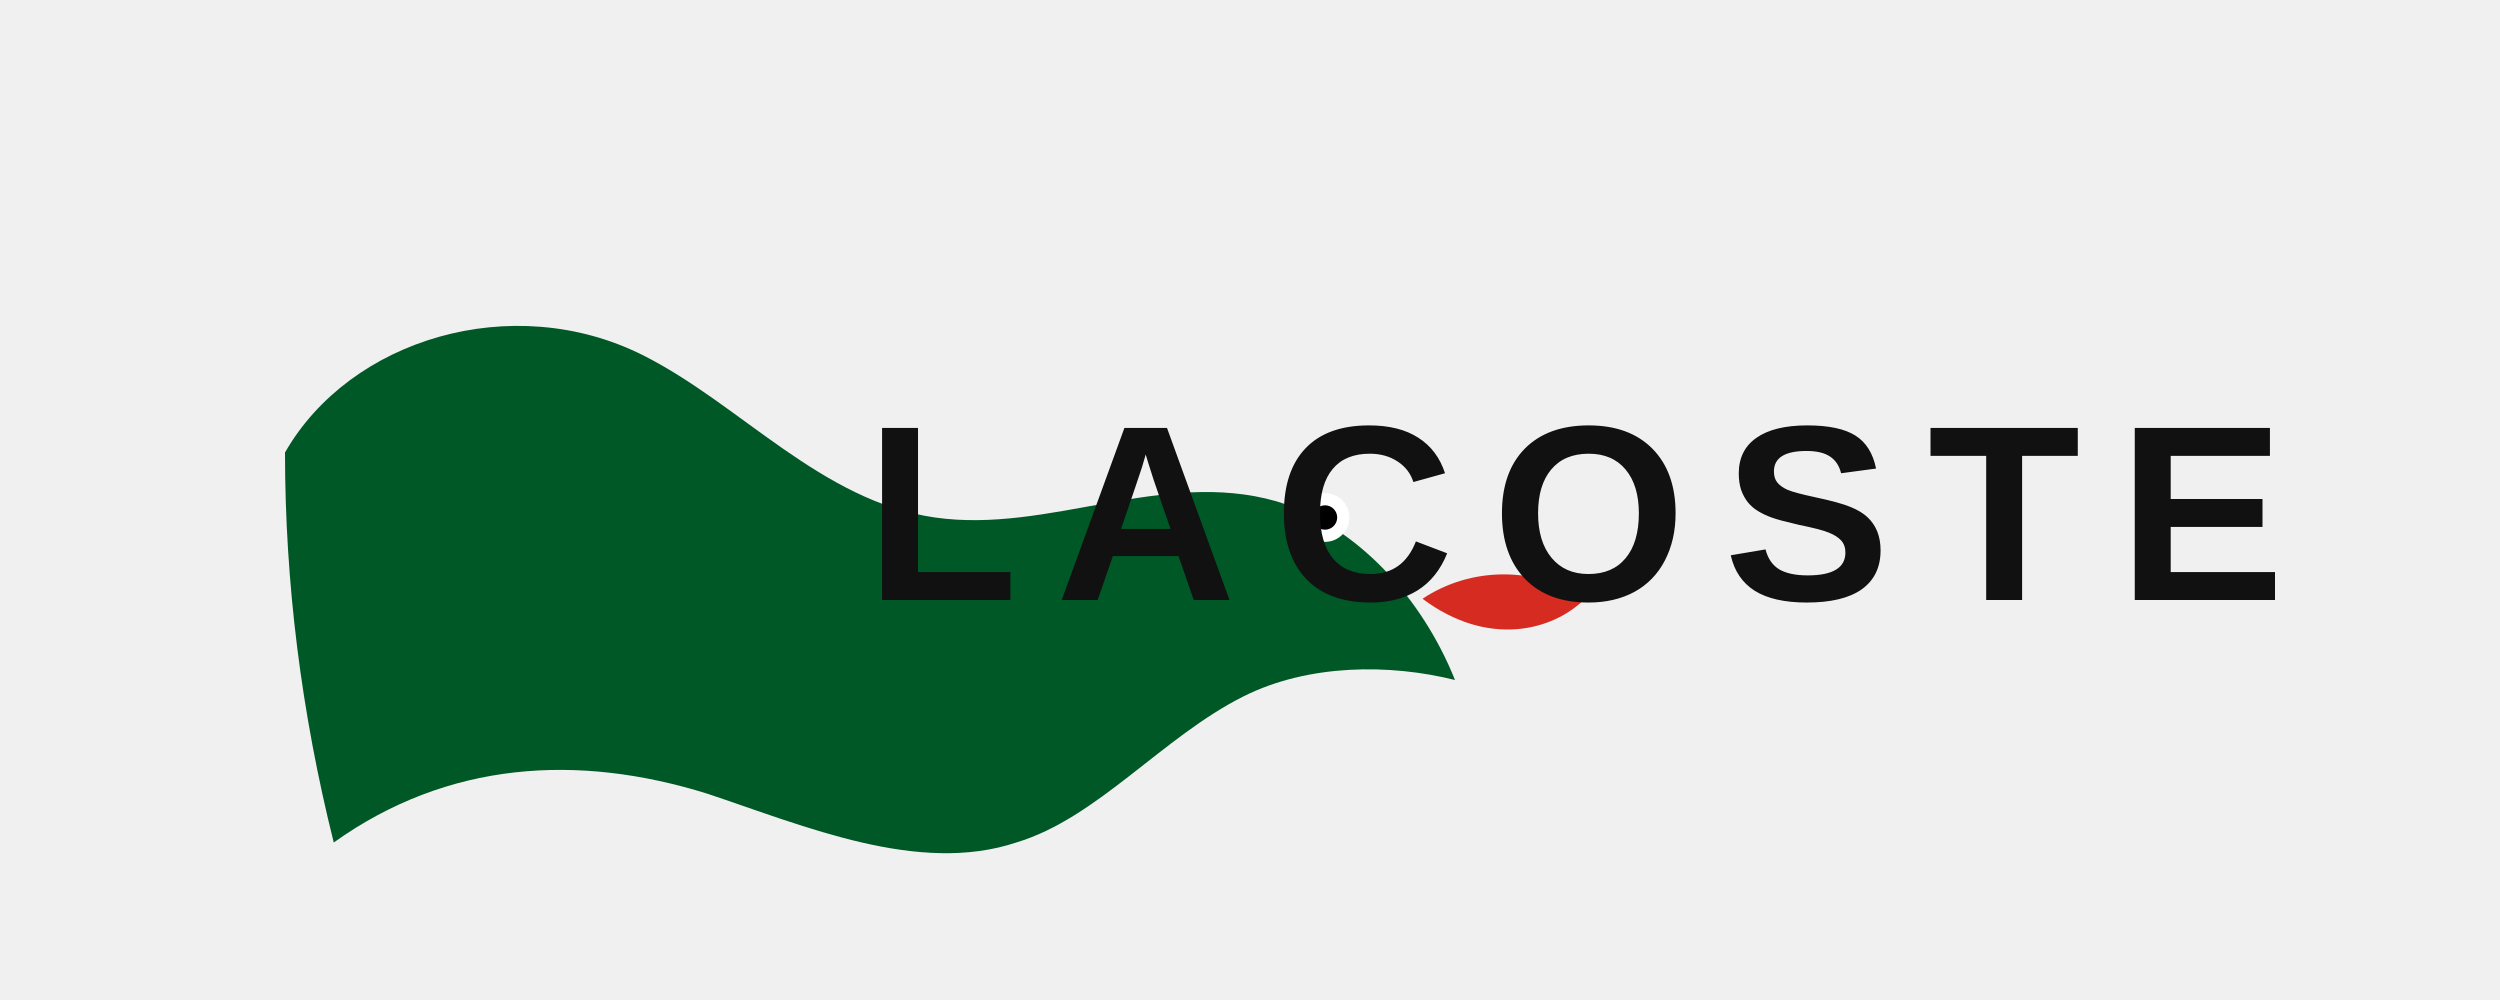
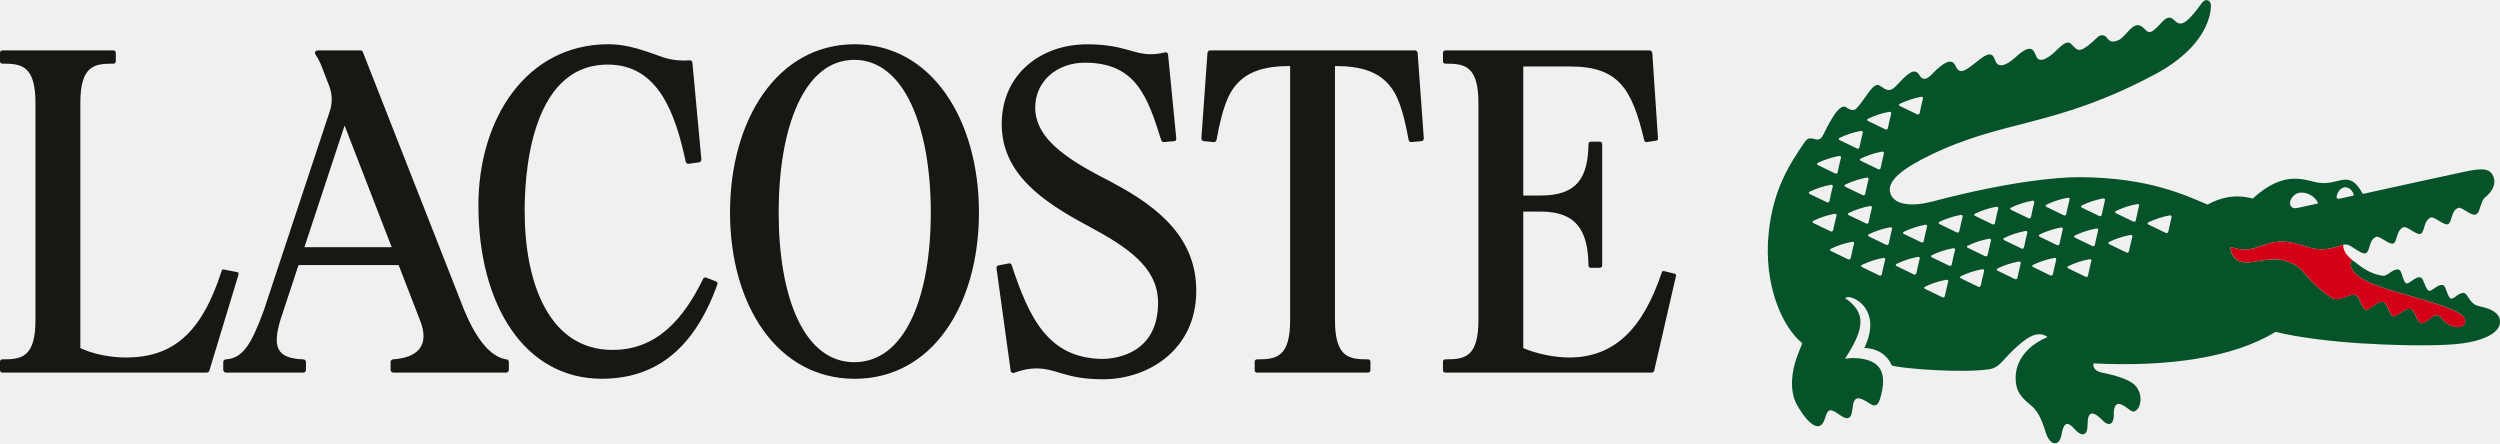
- <svg xmlns="http://www.w3.org/2000/svg" viewBox="0 0 200 80" width="200" height="80">
-   <g transform="translate(15, 18) scale(0.65)">
-     <path fill="#005826" d="M12 28c8-14 28-20 44-12 12 6 22 18 36 20 14 2 28-6 42-2 10 3 18 12 22 22-8-2-18-2-26 2-10 5-18 15-28 18-12 4-26-2-38-6-16-5-32-4-46 6-4-16-6-32-6-48z" />
-     <path fill="#D62B20" d="M152 46c6-4 14-4 20 0-4 4-12 6-20 0z" />
-     <circle cx="140" cy="36" r="3" fill="#FFFFFF" />
-     <circle cx="140" cy="36" r="1.5" fill="#000000" />
+ <svg xmlns="http://www.w3.org/2000/svg" viewBox="0 0 474.54 84.11">
+   <g>
+     <path d="M412.2 41.21c-.22.9-.43 1.83-.63 2.77-.05.23-.27.34-.49.22-1.02-.5-2.1-1.02-3.26-1.58-.25-.11-.25-.32 0-.43 1.26-.6 2.6-1.04 3.98-1.3.28-.05.45.09.39.31m-6.16-2.14c-.22.9-.43 1.83-.62 2.77-.06.23-.27.34-.48.23-1.03-.5-2.11-1.03-3.26-1.58-.25-.12-.25-.32 0-.44 1.25-.61 2.59-1.05 3.98-1.3.27-.05.45.09.39.31m-1.94 8.65c-.05.23-.26.33-.48.23-1.02-.5-2.1-1.03-3.25-1.58-.25-.12-.25-.32 0-.44 1.26-.61 2.6-1.05 3.98-1.31.28-.05.46.1.4.32-.23.9-.43 1.83-.64 2.77M399.56 38c-.22.9-.43 1.82-.63 2.77-.05.23-.26.34-.48.23-1.02-.51-2.1-1.03-3.25-1.58-.26-.12-.26-.32-.01-.44 1.26-.61 2.6-1.05 3.98-1.31.27-.04.45.1.39.32m-1.3 5.71c-.22.9-.43 1.82-.63 2.77-.05.23-.26.34-.48.23-1.02-.5-2.1-1.03-3.26-1.58-.25-.12-.25-.32 0-.44 1.26-.6 2.6-1.04 3.98-1.3.27-.05.45.1.39.32m-1.29 5.83c-.23.9-.44 1.82-.63 2.77-.05.23-.26.34-.48.23-1.02-.5-2.1-1.03-3.25-1.58-.25-.12-.25-.32 0-.44 1.26-.61 2.6-1.05 3.98-1.3.27-.05.46.1.4.32m-4.78-8.9c-.04.23-.26.34-.48.23-1.03-.51-2.1-1.03-3.26-1.58-.25-.12-.26-.31 0-.44 1.26-.61 2.6-1.05 3.98-1.3.27-.05.45.09.39.32-.23.9-.43 1.82-.64 2.76m-.65 2.9c-.22.91-.43 1.82-.63 2.77-.06.22-.27.33-.49.22-1.02-.5-2.1-1.03-3.25-1.57-.25-.12-.25-.32 0-.44 1.26-.61 2.6-1.05 3.98-1.31.28-.05.46.1.4.32m-1.26 5.76c-.22.9-.43 1.82-.63 2.77-.05.23-.27.33-.48.23-1.02-.5-2.1-1.03-3.26-1.57-.25-.12-.25-.32 0-.43 1.26-.61 2.59-1.05 3.98-1.31.27-.05.45.1.39.32m-5.28-7.87c-1.03-.49-2.11-1.03-3.26-1.57-.24-.12-.25-.32 0-.44 1.26-.6 2.6-1.04 3.99-1.3.27-.05.45.1.39.32-.22.9-.44 1.83-.63 2.77-.05.22-.26.33-.48.22m-.21 2.76c-.22.9-.44 1.82-.63 2.77-.05.23-.27.34-.48.23-1.03-.5-2.1-1.03-3.26-1.57-.25-.12-.26-.32 0-.44 1.26-.61 2.6-1.05 3.98-1.31.27-.04.45.1.39.32m-1.26 5.8c-.22.9-.43 1.82-.63 2.77-.05.23-.26.33-.48.23-1.03-.5-2.1-1.03-3.26-1.58-.25-.12-.25-.32-.01-.44 1.27-.61 2.6-1.05 3.99-1.3.27-.05.45.1.39.32m-5.39-7.41c-1.03-.5-2.11-1.03-3.25-1.58-.25-.11-.26-.31 0-.43 1.26-.61 2.6-1.04 3.98-1.3.27-.05.45.1.4.32a63 63 0 0 0-.63 2.77c-.05.24-.27.34-.48.23m-.92 5.83c-.05.23-.26.33-.48.23-1.02-.5-2.11-1.03-3.25-1.58-.24-.11-.26-.31 0-.43 1.26-.61 2.6-1.05 3.98-1.3.27-.05.46.09.4.32-.22.9-.44 1.83-.64 2.77m-1.31 5.79c-.05.23-.26.33-.48.23-1.02-.5-2.1-1.03-3.25-1.58-.25-.11-.26-.32 0-.44 1.26-.61 2.6-1.05 3.98-1.3.27-.05.45.1.4.32-.23.9-.44 1.82-.64 2.77m-4.08-10.32c-.05.23-.26.34-.48.23-1.03-.5-2.1-1.02-3.26-1.58-.25-.11-.26-.32 0-.43 1.26-.61 2.6-1.04 3.98-1.3.28-.05.45.1.4.32-.22.9-.44 1.82-.63 2.76m-.81 3.56c-.22.9-.44 1.82-.63 2.77-.05.22-.27.34-.49.22-1.02-.5-2.1-1.03-3.25-1.57-.25-.12-.25-.32 0-.44 1.26-.61 2.6-1.04 3.98-1.3.27-.05.46.1.4.32m-1.32 5.99q-.33 1.35-.63 2.76c-.05.23-.26.34-.48.23-1.02-.5-2.1-1.03-3.25-1.58-.25-.11-.25-.31 0-.43 1.26-.61 2.6-1.05 3.99-1.3.27-.05.45.1.39.32m-5.14-7.44c-1.03-.5-2.11-1.03-3.26-1.57-.25-.12-.25-.32 0-.44 1.26-.6 2.6-1.05 3.98-1.31.28-.04.45.1.4.32-.23.9-.44 1.83-.63 2.77-.05.23-.26.34-.48.23m-.29 3.1c-.22.9-.44 1.83-.63 2.77-.05.23-.26.34-.48.23-1.02-.5-2.1-1.03-3.25-1.58-.25-.11-.26-.31 0-.44 1.26-.6 2.6-1.05 3.98-1.3.28-.05.46.1.4.32m-5.9-2.85c-.05.23-.26.33-.48.23-1.02-.51-2.1-1.03-3.26-1.58-.25-.12-.25-.32 0-.44 1.26-.61 2.6-1.05 3.98-1.3.27-.06.45.09.39.31-.23.91-.43 1.83-.63 2.77m-1.31 5.82c-.05.23-.27.34-.49.23-1.02-.5-2.1-1.03-3.25-1.58-.25-.12-.26-.32 0-.44 1.26-.6 2.6-1.04 3.98-1.3.27-.05.45.1.4.32-.23.9-.44 1.82-.64 2.77m-6.26-11.2c-.24-.11-.25-.32 0-.43 1.26-.61 2.6-1.05 3.98-1.31.27-.05.45.1.4.32-.22.9-.44 1.83-.63 2.77-.05.23-.26.33-.48.22-1.02-.5-2.1-1.03-3.26-1.57m.34 8.14c-.05.23-.26.34-.48.23-1.02-.5-2.1-1.03-3.26-1.57-.24-.12-.25-.32 0-.44 1.26-.61 2.6-1.05 3.98-1.3.28-.06.46.09.4.31-.23.91-.44 1.83-.64 2.77m-7.07-6.65c-.25-.12-.26-.32 0-.44 1.26-.61 2.6-1.05 3.98-1.31.27-.05.45.1.4.32-.23.9-.44 1.83-.64 2.77-.05.23-.26.34-.48.23-1.02-.5-2.11-1.03-3.25-1.57m-.72-5.96a16 16 0 0 1 3.99-1.3c.27-.06.45.09.39.31-.23.9-.44 1.83-.63 2.77-.05.23-.27.34-.48.23-1.03-.5-2.1-1.03-3.26-1.57-.25-.11-.25-.31 0-.44m1.55-5.47c1.26-.61 2.6-1.04 3.98-1.3.27-.05.45.09.4.31-.23.9-.44 1.83-.63 2.77-.05.23-.27.34-.49.23-1.02-.5-2.1-1.03-3.25-1.58-.24-.11-.25-.32 0-.43m4.13-4.75c1.25-.61 2.59-1.05 3.98-1.3.27-.05.45.1.39.32-.22.9-.43 1.82-.63 2.77-.05.23-.27.34-.49.23-1.02-.5-2.1-1.03-3.25-1.58-.25-.12-.25-.32 0-.43m5.47 7.87c-.23.9-.44 1.82-.64 2.77-.05.23-.26.35-.48.23-1.02-.5-2.1-1.03-3.26-1.58-.24-.11-.25-.31 0-.44 1.26-.61 2.61-1.04 3.98-1.3.27-.05.45.09.39.31m2.53-5.24c.28-.05.46.09.4.32-.22.9-.43 1.82-.63 2.77-.04.23-.26.34-.48.23-1.02-.51-2.11-1.03-3.26-1.58-.25-.11-.26-.32 0-.44 1.26-.61 2.59-1.05 3.98-1.3m-2.6-6.26c1.26-.61 2.59-1.05 3.98-1.3.27-.05.45.1.39.32-.22.9-.44 1.82-.63 2.77-.05.23-.26.34-.48.23-1.03-.5-2.1-1.03-3.26-1.57-.25-.11-.26-.32 0-.44m6.03-2.85c1.26-.61 2.6-1.04 3.98-1.31.27-.05.45.1.39.32-.23.9-.44 1.82-.63 2.77-.05.23-.26.34-.48.23-1.03-.5-2.1-1.03-3.26-1.57-.25-.11-.26-.32 0-.44m76.22 16.87c1.84 0 2.97 1.41 3.17 2.05 0 0-2.76.61-3.96.87-.79.17-1.3-.17-1.38-.79-.1-.69.64-2.14 2.17-2.13m6.82.21c.28-.72.88-1.22 1.49-1.22 1.1 0 1.62 1.2 1.62 1.56l-2.65.59c-.74.14-.72-.26-.46-.94m29.74 22.38c-1.14-.72-2.13-.81-3.17-1.12-1.41-.42-1.86-2.15-2.38-2.35-1.05-.4-2.02 1.2-2.66.99-.64-.2-.9-2.32-1.42-2.51-1.01-.38-2.11 1.23-2.75 1.03s-.98-2.29-1.5-2.48c-1.06-.39-2.14 1.29-2.78 1.08-.64-.2-.81-2.37-1.34-2.57-1.13-.43-2.16 1.29-3.16 1.13-.63-.1-2.02-.33-3.84-1.55-.52-.35-1.6-1.22-1.69-1.25-.18-.07-.65-.19-.54.75.26 2.2 4.06 3.79 8.42 5.05 4.35 1.25 8.77 2.47 11.4 3.69 1.63.75 2.33 1.65 1.74 2.52-.45.67-1.57.72-2.79.14-1.3-.62-1.44-1.65-2.25-1.84-1.01-.24-2.28 1.67-3.08 1.49-1.02-.24-1.14-2.43-2.04-2.67-1.2-.32-2.53 1.53-3.32 1.36-.79-.16-1.09-2.51-1.84-2.7-1.26-.33-2.54 1.62-3.34 1.45-.79-.16-1.23-2.47-1.9-2.74-1.26-.51-2.93 1.39-4.67.47-5.63-3.8-4.55-5.76-8.85-7.03-2.22-.65-4.99.14-6.61.31-3.81.4-3.66-2.9-3.66-2.9 1.1.26 2.65.96 5.5-.1 3.08-1.14 4.8-1.34 8.81 0 3.39 1.14 5.4.12 6.58-.18.58-.15 1.03-.47 2.12.23 1.1.7 2.15 1.47 2.69 1.21.83-.41.53-2.63 1.97-3.1.65-.22 2.44 1.57 3.22 1.27s.54-2.63 1.97-3.1c.66-.22 2.44 1.57 3.22 1.27.79-.31.54-2.63 1.97-3.11.66-.21 2.45 1.57 3.22 1.28.78-.31.55-2.63 1.97-3.11.65-.21 2.45 1.58 3.22 1.28.78-.31.67-.9 1.3-2.48.12-.31.35-.62.67-.88.87-.71 2.19-2.24 1.41-3.95-.71-1.55-2.16-1.5-5.36-.84-2.69.55-19.38 4.23-19.38 4.23-2.61-4.82-4.37-1.64-8.23-2.1-2.45-.3-6.41-2.79-12.67 2.99-3.37-.96-6.34-.11-8.56 1.13-3.76-1.53-10.92-5.2-24.54-5.2-3.85 0-13.04.76-27.66 4.61-3.74.99-7.16.77-7.99-1.45-.86-2.33 2.14-4.76 7.79-7.47 14.03-6.72 23.4-5.14 42.26-15.13 10.11-5.35 10.77-11.63 10.77-13.15 0-1.04-1.06-1.39-1.67-.54-3.4 4.75-4.28 4.35-5.33 3.3-1.42-1.42-2.37.83-3.89 1.96-1.16.86-1.39-.18-2.32-.78-1.6-1.03-2.94 2.02-4.31 2.63-1.59.71-1.88-.08-2.42-.64-.38-.4-1.07-.39-1.56.08-3.22 3.06-3.69 2.71-4.65 1.69-.71-.76-1.1-1.28-3.18.82-1.2 1.22-3.21 2.66-3.82 1.14s-1.14-2.41-4.09.28c-1.75 1.59-2.94 1.72-3.47.97-.53-.76-.45-2.83-3.21-.65-2.48 1.95-3.72 3.12-4.54 1.24-.79-1.82-2.61-.29-3.99 1.03-.73.7-1.93 2.34-2.9.67-.97-1.66-2.52.06-4.5 2.16-1.12 1.18-1.87.66-2.97-.12-1.27-.91-2.62 2.35-4.47 4.3-.35.32-.85.56-1.97-.22-1.44-.99-3.72 4.07-4.37 5.31-1.06 2-2.23-.52-3.47 1.28-2.88 4.22-5.97 8.91-6.84 17.2-1.05 9.93 2.63 18.01 6.37 20.99 0 0-.45 1.11-.98 2.51-1.04 2.8-1.47 6.43-.14 8.98 1.3 2.46 4.33 6.55 5.46 2.69.55-1.88 1.06-1.78 2.87-.5 2.73 1.92 2.06-1.59 2.61-2.62.38-.73.86-1.01 3.11.47 1.3.84 1.71-.3 2.09-1.9 1.19-4.95-1.15-6.17-3.46-6.63-1.68-.34-3.45-.06-3.45-.06 3.68-5.61 4.14-8.68 0-11.51.62-.31 1.12-.14 1.65.08 1.02.43 1.87 1.21 2.41 2.16.57 1.01 1.51 3.26-.39 7.25.79 0 3.84.19 5.22 3.32 1.81.58 13.48 1.51 18.58.69 1.85-.3 2.69-1.97 4.54-3.7 2.02-1.88 4.36-3.92 6.45-2.39-3.56 1.46-6.07 4.23-6.07 7.75 0 2.64 1.09 3.7 2.97 5.27 1.71 1.42 2.24 3.67 2.86 5.42.8 2.23 2.48 2.3 2.85.18.51-2.92 1.4-2.38 2.53-1.13 1.38 1.52 2.45 1.28 2.45-.9 0-2.06.62-3.08 2.93-.7.94.97 2.06.93 2.04-1.18-.02-2.57 1.13-2.33 2.57-1.22.5.38.85.66 1.12.65 1.14-.06 1.88-2.27 1.01-4.01-.43-.87-1.07-2.18-6.96-3.39-1.93-.4-1.6-1.74-1.6-1.74 14.38.7 26.56-1.11 34.57-5.98 9.85 2.37 24.25 2.6 28.98 2.54 4.72-.06 8.34-.27 11.3-1.69 3.12-1.5 2.65-3.78 1.21-4.68" fill="#06532a" />
+     <path d="M437.73 46.79c-4.01-1.34-5.73-1.14-8.81 0-2.85 1.06-4.4.36-5.5.1 0 0-.15 3.29 3.66 2.9 1.62-.17 4.39-.97 6.61-.31 4.3 1.27 3.22 3.24 8.85 7.04 1.74.92 3.42-.98 4.67-.47.67.27 1.11 2.58 1.9 2.74.79.17 2.08-1.78 3.34-1.45.75.19 1.04 2.54 1.84 2.7.79.17 2.12-1.68 3.32-1.36.9.24 1.02 2.43 2.04 2.67.8.18 2.07-1.73 3.07-1.49.82.19.95 1.22 2.25 1.84 1.22.58 2.33.53 2.79-.14.59-.87-.11-1.77-1.74-2.52-2.63-1.21-7.04-2.43-11.4-3.69s-8.15-2.85-8.42-5.05c-.11-.93.34-.83.53-.76-1.68-1.24-2.02-2.42-1.94-3.07-.16.04-.32.1-.48.14-1.18.3-3.19 1.32-6.58.18" fill="#d30018" />
+     <path d="m44.9 51.63-2.3-.45c-.36-.09-.45 0-.54.27-3.86 12.02-9.42 16.41-18.2 16.41-2.87 0-6.19-.63-8.61-1.79V19.52c0-7.08 2.69-7.44 6.19-7.44h.09c.27 0 .45-.18.45-.45v-1.61c0-.27-.18-.45-.45-.45H.45c-.27 0-.45.18-.45.45v1.61c0 .27.18.45.45.45h.09c3.5 0 6.19.36 6.19 7.44v41.25c0 7.09-2.69 7.44-6.19 7.44H.45c-.27 0-.45.18-.45.45v1.61c0 .27.18.45.45.45h38.84c.18 0 .39-.17.45-.36l5.52-18.2c.09-.36 0-.45-.36-.54M135.91 53.42l-1.88-.72c-.18-.09-.45 0-.54.18-3.68 7.53-8.7 13.54-17.22 13.54-11.93 0-16.68-12.47-16.68-26.36 0-5.29.54-27.8 15.78-27.8 9.59 0 12.82 9.24 14.8 18.47.09.27.27.36.54.36l1.97-.27c.36-.09.45-.27.45-.54l-1.7-18.38c0-.18-.18-.45-.45-.45-1.17.09-3.05.09-5.02-.54-3.14-1.08-6.46-2.51-10.49-2.51-15.51 0-24.66 14.08-24.66 30.58 0 18.92 8.79 32.91 23.4 32.91 9.33 0 17.22-4.66 21.97-17.94.09-.27-.09-.45-.27-.54M162.15 68.75c-9.6 0-14.35-12.46-14.35-28.42s4.75-28.97 14.35-28.97 14.53 13 14.53 28.97-4.84 28.42-14.53 28.42m.09-60.35c-14.71 0-23.67 14.35-23.67 31.93s8.97 31.57 23.67 31.57 23.58-13.99 23.58-31.57S176.85 8.4 162.24 8.4M268.66 9.57h-39.01c-.18 0-.45.27-.45.45l-1.16 16.23c0 .27.18.54.45.54l1.88.18c.27 0 .45-.09.54-.36 1.07-5.92 2.15-8.88 4.03-10.85 1.97-2.06 4.84-3.23 9.95-3.23v48.24c0 7.08-2.69 7.44-6.19 7.44h-.09c-.27 0-.45.18-.45.45v1.61c0 .27.18.45.45.45h21.07c.27 0 .45-.18.45-.45v-1.61c0-.27-.18-.45-.45-.45h-.09c-3.5 0-6.19-.36-6.19-7.44V12.53c5.11 0 7.98 1.17 9.95 3.23 1.88 1.97 2.96 4.93 4.04 10.85.09.27.27.36.54.36l1.88-.18c.27 0 .45-.27.45-.54l-1.17-16.23c0-.18-.27-.45-.45-.45M317.75 51.93l-1.79-.45c-.36-.09-.45 0-.54.27-3.5 10.4-8.79 16.11-17.58 16.11-2.6 0-6.01-.63-8.7-1.79V40.16h3.32c6.91 0 8.97 3.77 9.06 10.22 0 .27.18.45.45.45h1.7c.27 0 .45-.18.45-.45V27.34c0-.27-.18-.45-.45-.45h-1.7c-.27 0-.45.18-.45.45-.09 6.37-2.15 9.77-9.06 9.77h-3.32V12.62h8.88c9.24 0 11.75 4.22 14.08 13.99.09.27.18.36.45.36l1.8-.27c.27 0 .36-.18.36-.45l-1.08-16.23c0-.18-.27-.45-.45-.45h-38.83c-.27 0-.45.18-.45.45v1.61c0 .27.18.45.45.45h.09c3.5 0 6.19.36 6.19 7.44v41.25c0 7.08-2.69 7.44-6.19 7.44h-.09c-.27 0-.45.18-.45.45v1.61c0 .27.18.45.45.45h39.19c.18 0 .45-.18.45-.36l4.12-17.9c.09-.36 0-.45-.36-.54M211.21 34.68c-7.35-3.77-14.71-7.8-14.71-14.26 0-4.93 4.04-8.52 9.42-8.52 9.77 0 11.93 6.55 14.53 14.8.09.18.21.27.54.27l1.93-.18c.29-.05.36-.27.36-.45l-1.56-15.94c-.02-.3-.21-.54-.54-.47-.53.12-1.46.36-2.74.36-3.49 0-5.25-1.88-12.07-1.88-8.88 0-16.23 5.74-16.23 15.15s7.8 14.71 16.14 19.19c7.35 3.94 13.54 7.8 13.54 14.71 0 9.6-7.89 10.67-10.67 10.67-10.22-.18-13.81-7.8-17.13-17.84-.09-.27-.27-.36-.63-.27l-1.88.36c-.27.09-.36.27-.36.54l2.69 19.46c0 .27.36.54.72.36 1.52-.54 2.78-.81 4.12-.81 3.95 0 5.47 2.06 12.73 2.06 8.7 0 17.66-5.74 17.66-16.77 0-9.68-6.54-15.6-15.87-20.53M57.78 46.92l7.63-23.09 8.94 23.09H57.79Zm38.35 21.3c-2.12-.34-5.03-2.18-8.01-9.33L68.86 9.84c-.09-.18-.18-.27-.36-.27h-8.08c-.6 0-.8.39-.47.88.34.5.76 1.25 1.17 2.32.04.1 1.33 3.45 1.33 3.45l.04.1c.59 1.52.63 3.21.12 4.76l-12.52 37.8c-2.35 6.4-3.94 9.1-7.17 9.33-.36 0-.54.27-.54.54v1.44c0 .3.24.54.54.54h14.62c.3 0 .54-.24.54-.54v-1.44c0-.27-.18-.54-.54-.54-5.11-.18-5.83-2.42-4.3-7.53l3.42-10.36h19.01l3.94 10.18c2.28 5.38-.72 7.44-5.02 7.71-.27 0-.45.27-.45.54v1.44c0 .3.24.54.54.54h21.37c.3 0 .54-.24.54-.54v-1.44c0-.27-.18-.54-.45-.54" fill="#181713" />
  </g>
-   <text x="126" y="48" font-family="'Trebuchet MS', Arial, sans-serif" font-size="20" font-weight="800" letter-spacing="3" fill="#111111" text-anchor="middle">LACOSTE</text>
</svg>
